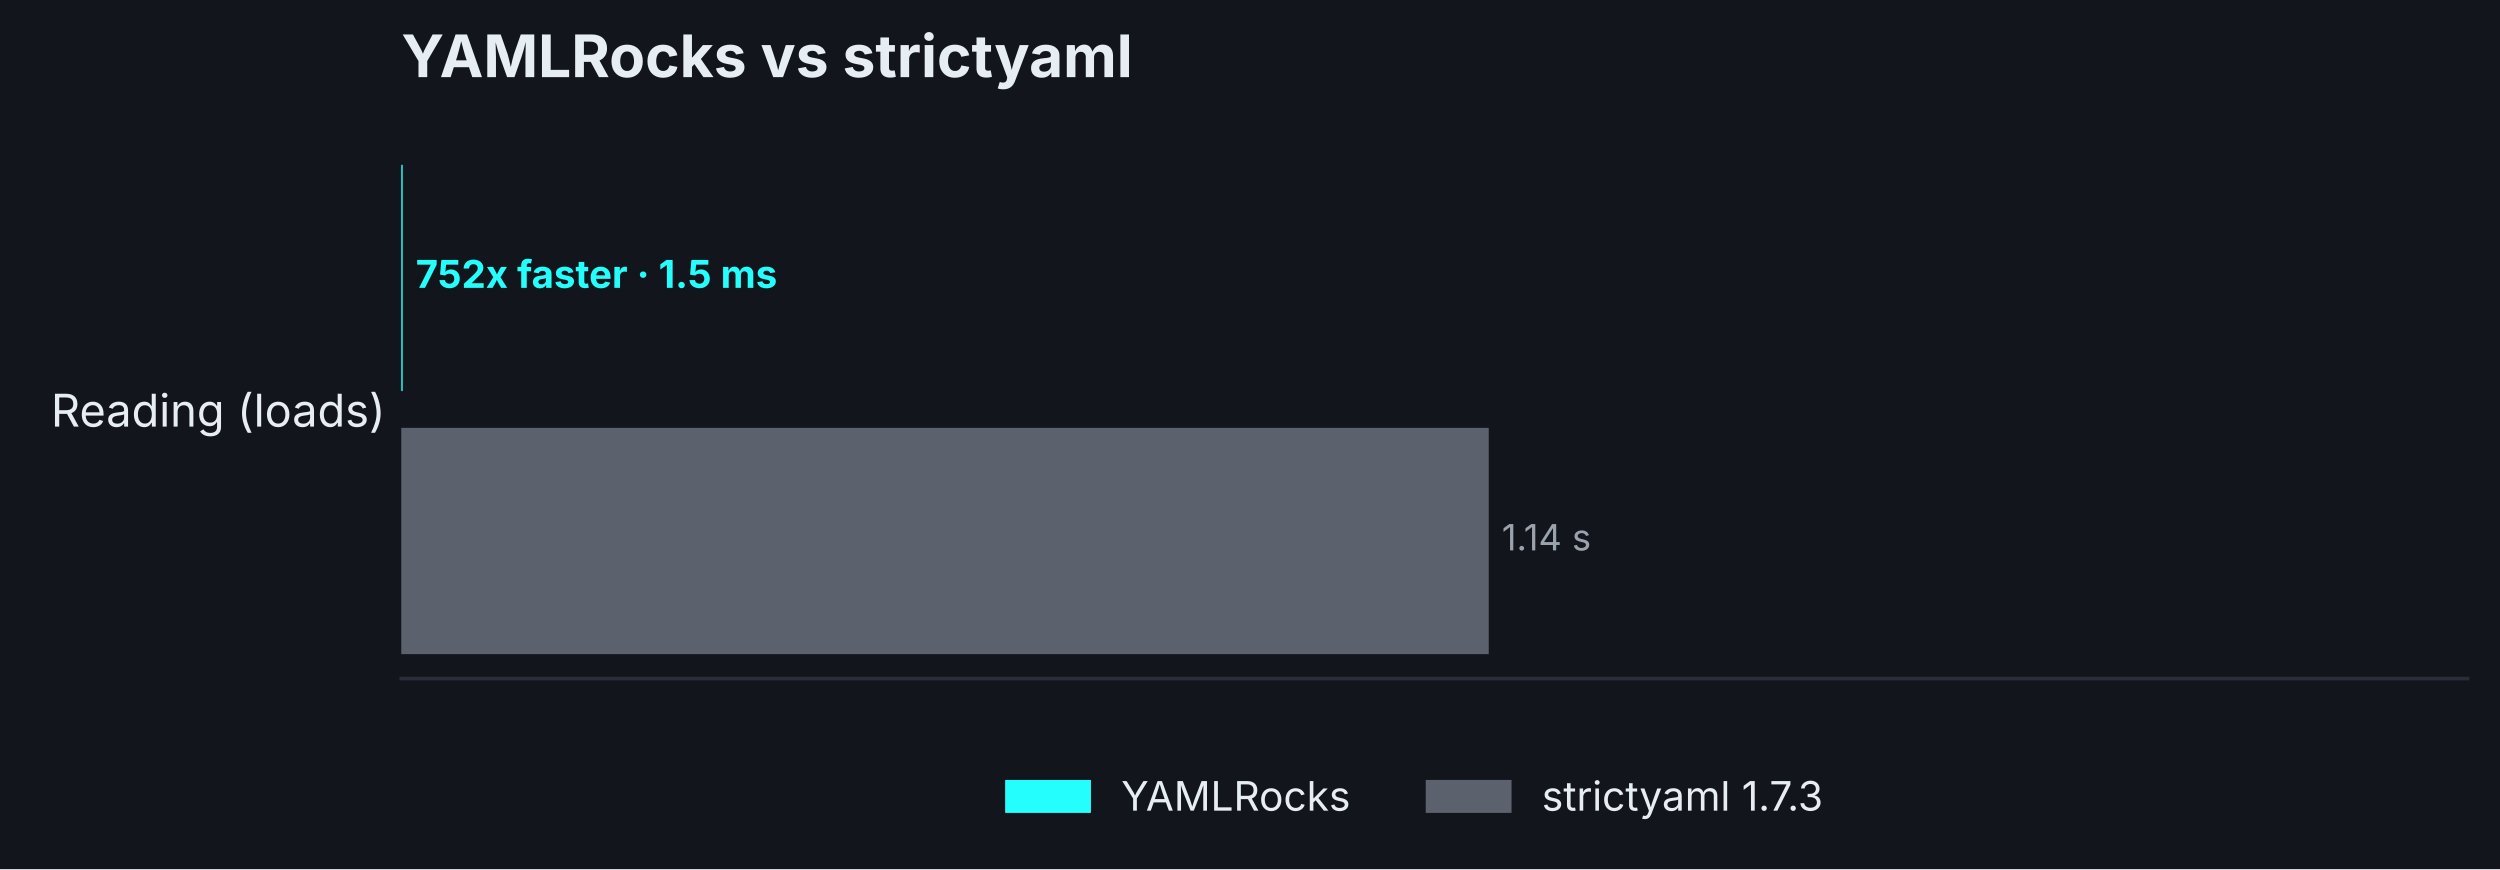
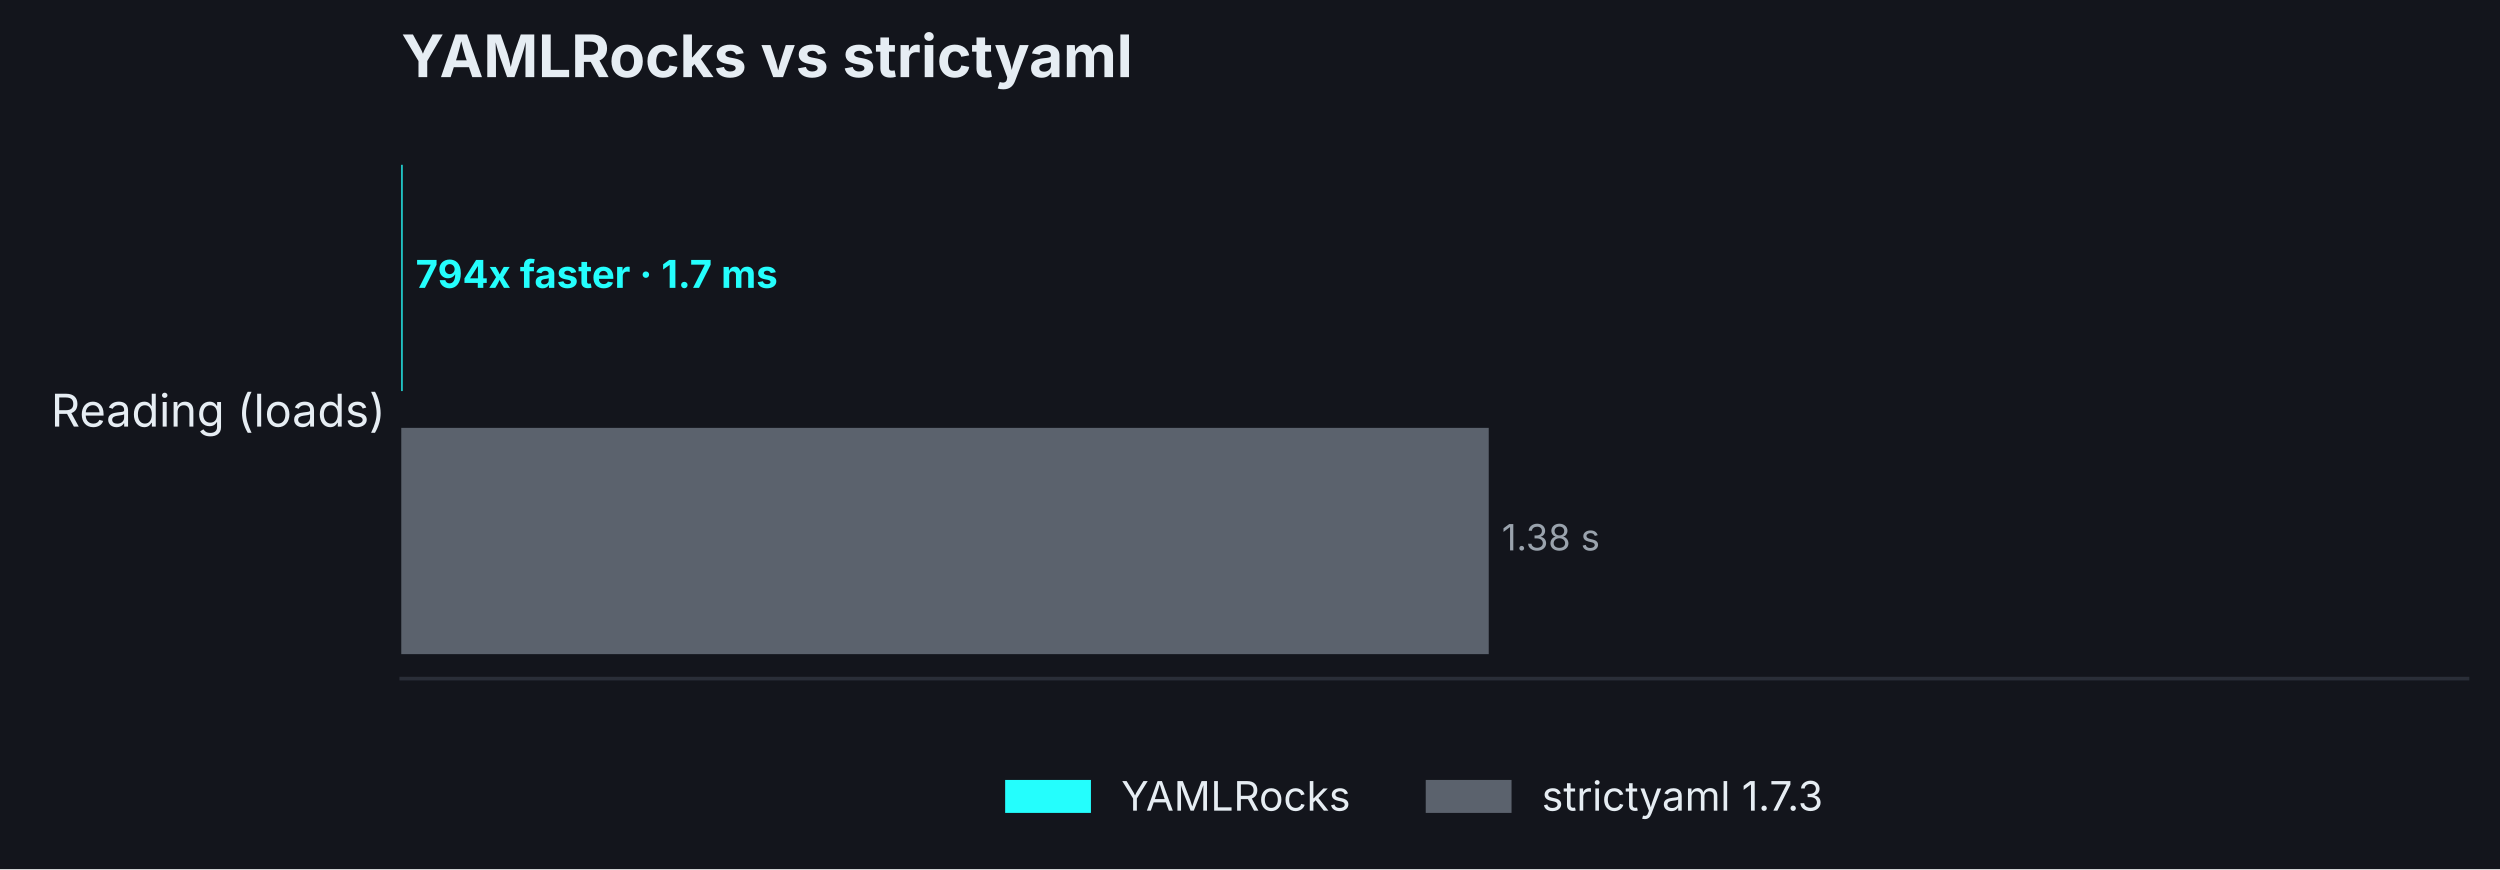
<svg xmlns="http://www.w3.org/2000/svg" width="553.618pt" height="192.478pt" viewBox="0 0 553.618 192.478" version="1.1">
  <defs>
    <style type="text/css">*{stroke-linejoin: round; stroke-linecap: butt}</style>
  </defs>
  <g id="figure_1">
    <g id="patch_1">
      <path d="M 0 192.478 L 553.618 192.478 L 553.618 0 L 0 0 z " style="fill: #13151c" />
    </g>
    <g id="axes_1">
      <g id="patch_2">
        <path d="M 88.858 150.274 L 546.418 150.274 L 546.418 31.078 L 88.858 31.078 z " style="fill: #13151c" />
      </g>
      <g id="matplotlib.axis_1" />
      <g id="matplotlib.axis_2">
        <g id="ytick_1">
          <g id="line2d_1" />
          <g id="text_1">
            <text style="font-size: 10px; font-family: 'Inter', 'Inter Variable', 'DejaVu Sans', sans-serif; text-anchor: end; fill: #e6edf3" x="85.358" y="94.475" transform="rotate(-0 85.35781 94.47519)">Reading (loads)</text>
          </g>
        </g>
      </g>
      <g id="patch_3">
        <path d="M 88.858 150.274 L 546.418 150.274 " style="fill: none; stroke: #2a2e38; stroke-width: 0.8; stroke-linejoin: miter; stroke-linecap: square" />
      </g>
      <g id="patch_4">
-         <path d="M 88.858 36.496 L 89.178 36.496 L 89.178 86.598 L 88.858 86.598 z " clip-path="url(#p4c529ee2f1)" style="fill: #24fefd" />
+         <path d="M 88.858 36.496 L 89.161 36.496 L 89.161 86.598 L 88.858 86.598 z " clip-path="url(#pcd44e1defc)" style="fill: #24fefd" />
      </g>
      <g id="text_2">
-         <text style="font-weight: 700; font-size: 8.5px; font-family: 'Inter', 'Inter Variable', 'DejaVu Sans', sans-serif; text-anchor: start; fill: #24fefd" x="92.068" y="63.755" transform="rotate(-0 92.06773 63.75528)">752x faster · 1.5 ms</text>
+         <text style="font-weight: 700; font-size: 8.5px; font-family: 'Inter', 'Inter Variable', 'DejaVu Sans', sans-serif; text-anchor: start; fill: #24fefd" x="92.051" y="63.755" transform="rotate(-0 92.05103 63.75528)">794x faster · 1.7 ms</text>
      </g>
      <g id="patch_5">
-         <path d="M 88.858 94.754 L 329.679 94.754 L 329.679 144.856 L 88.858 144.856 z " clip-path="url(#p4c529ee2f1)" style="fill: #5b626d" />
+         <path d="M 88.858 94.754 L 329.679 94.754 L 329.679 144.856 L 88.858 144.856 z " clip-path="url(#pcd44e1defc)" style="fill: #5b626d" />
      </g>
      <g id="text_3">
-         <text style="font-size: 8px; font-family: 'Inter', 'Inter Variable', 'DejaVu Sans', sans-serif; text-anchor: start; fill: #9aa3ad" x="332.569" y="121.883" transform="rotate(-0 332.5687 121.8831)">1.14 s</text>
+         <text style="font-size: 8px; font-family: 'Inter', 'Inter Variable', 'DejaVu Sans', sans-serif; text-anchor: start; fill: #9aa3ad" x="332.569" y="121.883" transform="rotate(-0 332.5687 121.8831)">1.38 s</text>
      </g>
      <g id="text_4">
        <text style="font-weight: 700; font-size: 13px; font-family: 'Inter', 'Inter Variable', 'DejaVu Sans', sans-serif; text-anchor: start; fill: #e6edf3" x="88.858" y="17.078" transform="rotate(-0 88.85781 17.07797)">YAMLRocks vs strictyaml</text>
      </g>
      <g id="legend_1">
        <g id="patch_6">
          <path d="M 223.086 179.516 L 241.086 179.516 L 241.086 173.216 L 223.086 173.216 z " style="fill: #24fefd; stroke: #24fefd; stroke-linejoin: miter" />
        </g>
        <g id="text_5">
          <text style="font-size: 9px; font-family: 'Inter', 'Inter Variable', 'DejaVu Sans', sans-serif; text-anchor: start; fill: #e6edf3" x="248.286" y="179.516" transform="rotate(-0 248.2865 179.5161)">YAMLRocks</text>
        </g>
        <g id="patch_7">
          <path d="M 316.227 179.516 L 334.227 179.516 L 334.227 173.216 L 316.227 173.216 z " style="fill: #5b626d; stroke: #5b626d; stroke-linejoin: miter" />
        </g>
        <g id="text_6">
          <text style="font-size: 9px; font-family: 'Inter', 'Inter Variable', 'DejaVu Sans', sans-serif; text-anchor: start; fill: #e6edf3" x="341.427" y="179.516" transform="rotate(-0 341.4266 179.5161)">strictyaml 1.7.3</text>
        </g>
      </g>
    </g>
  </g>
  <defs>
-     <clipPath id="p4c529ee2f1">
+     <clipPath id="pcd44e1defc">
      <rect x="88.858" y="31.078" width="457.56" height="119.196" />
    </clipPath>
  </defs>
</svg>
